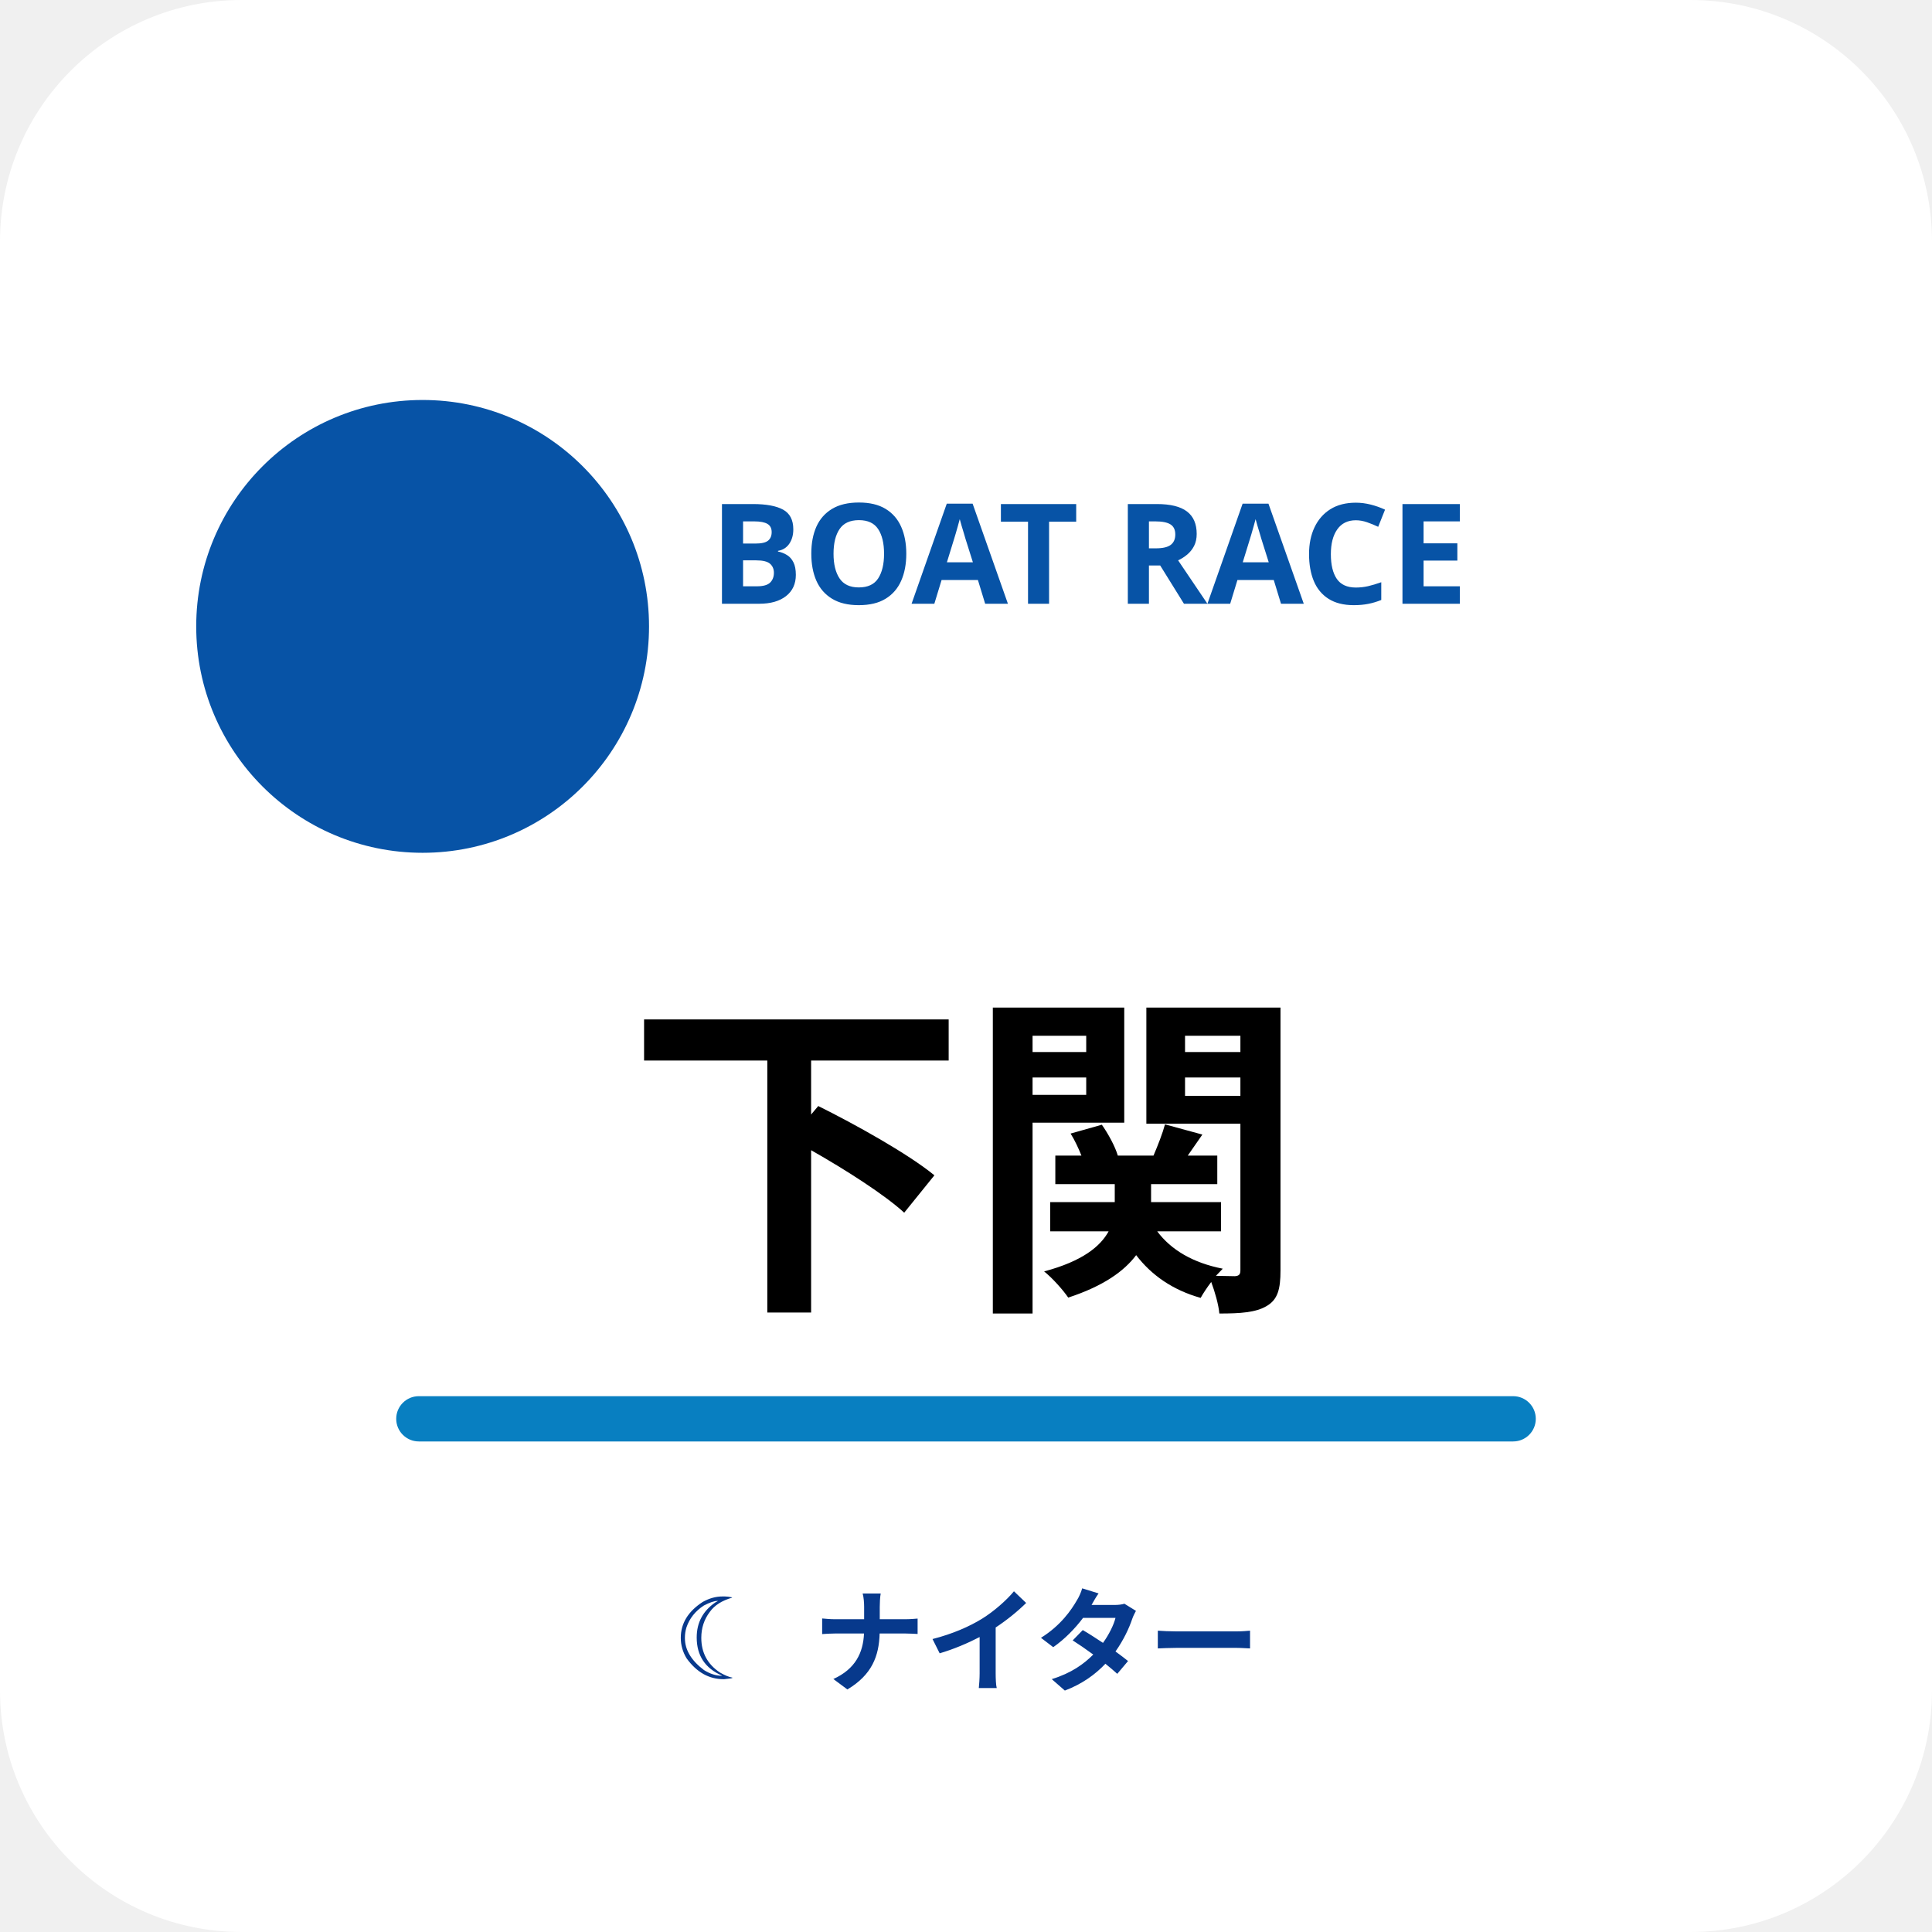
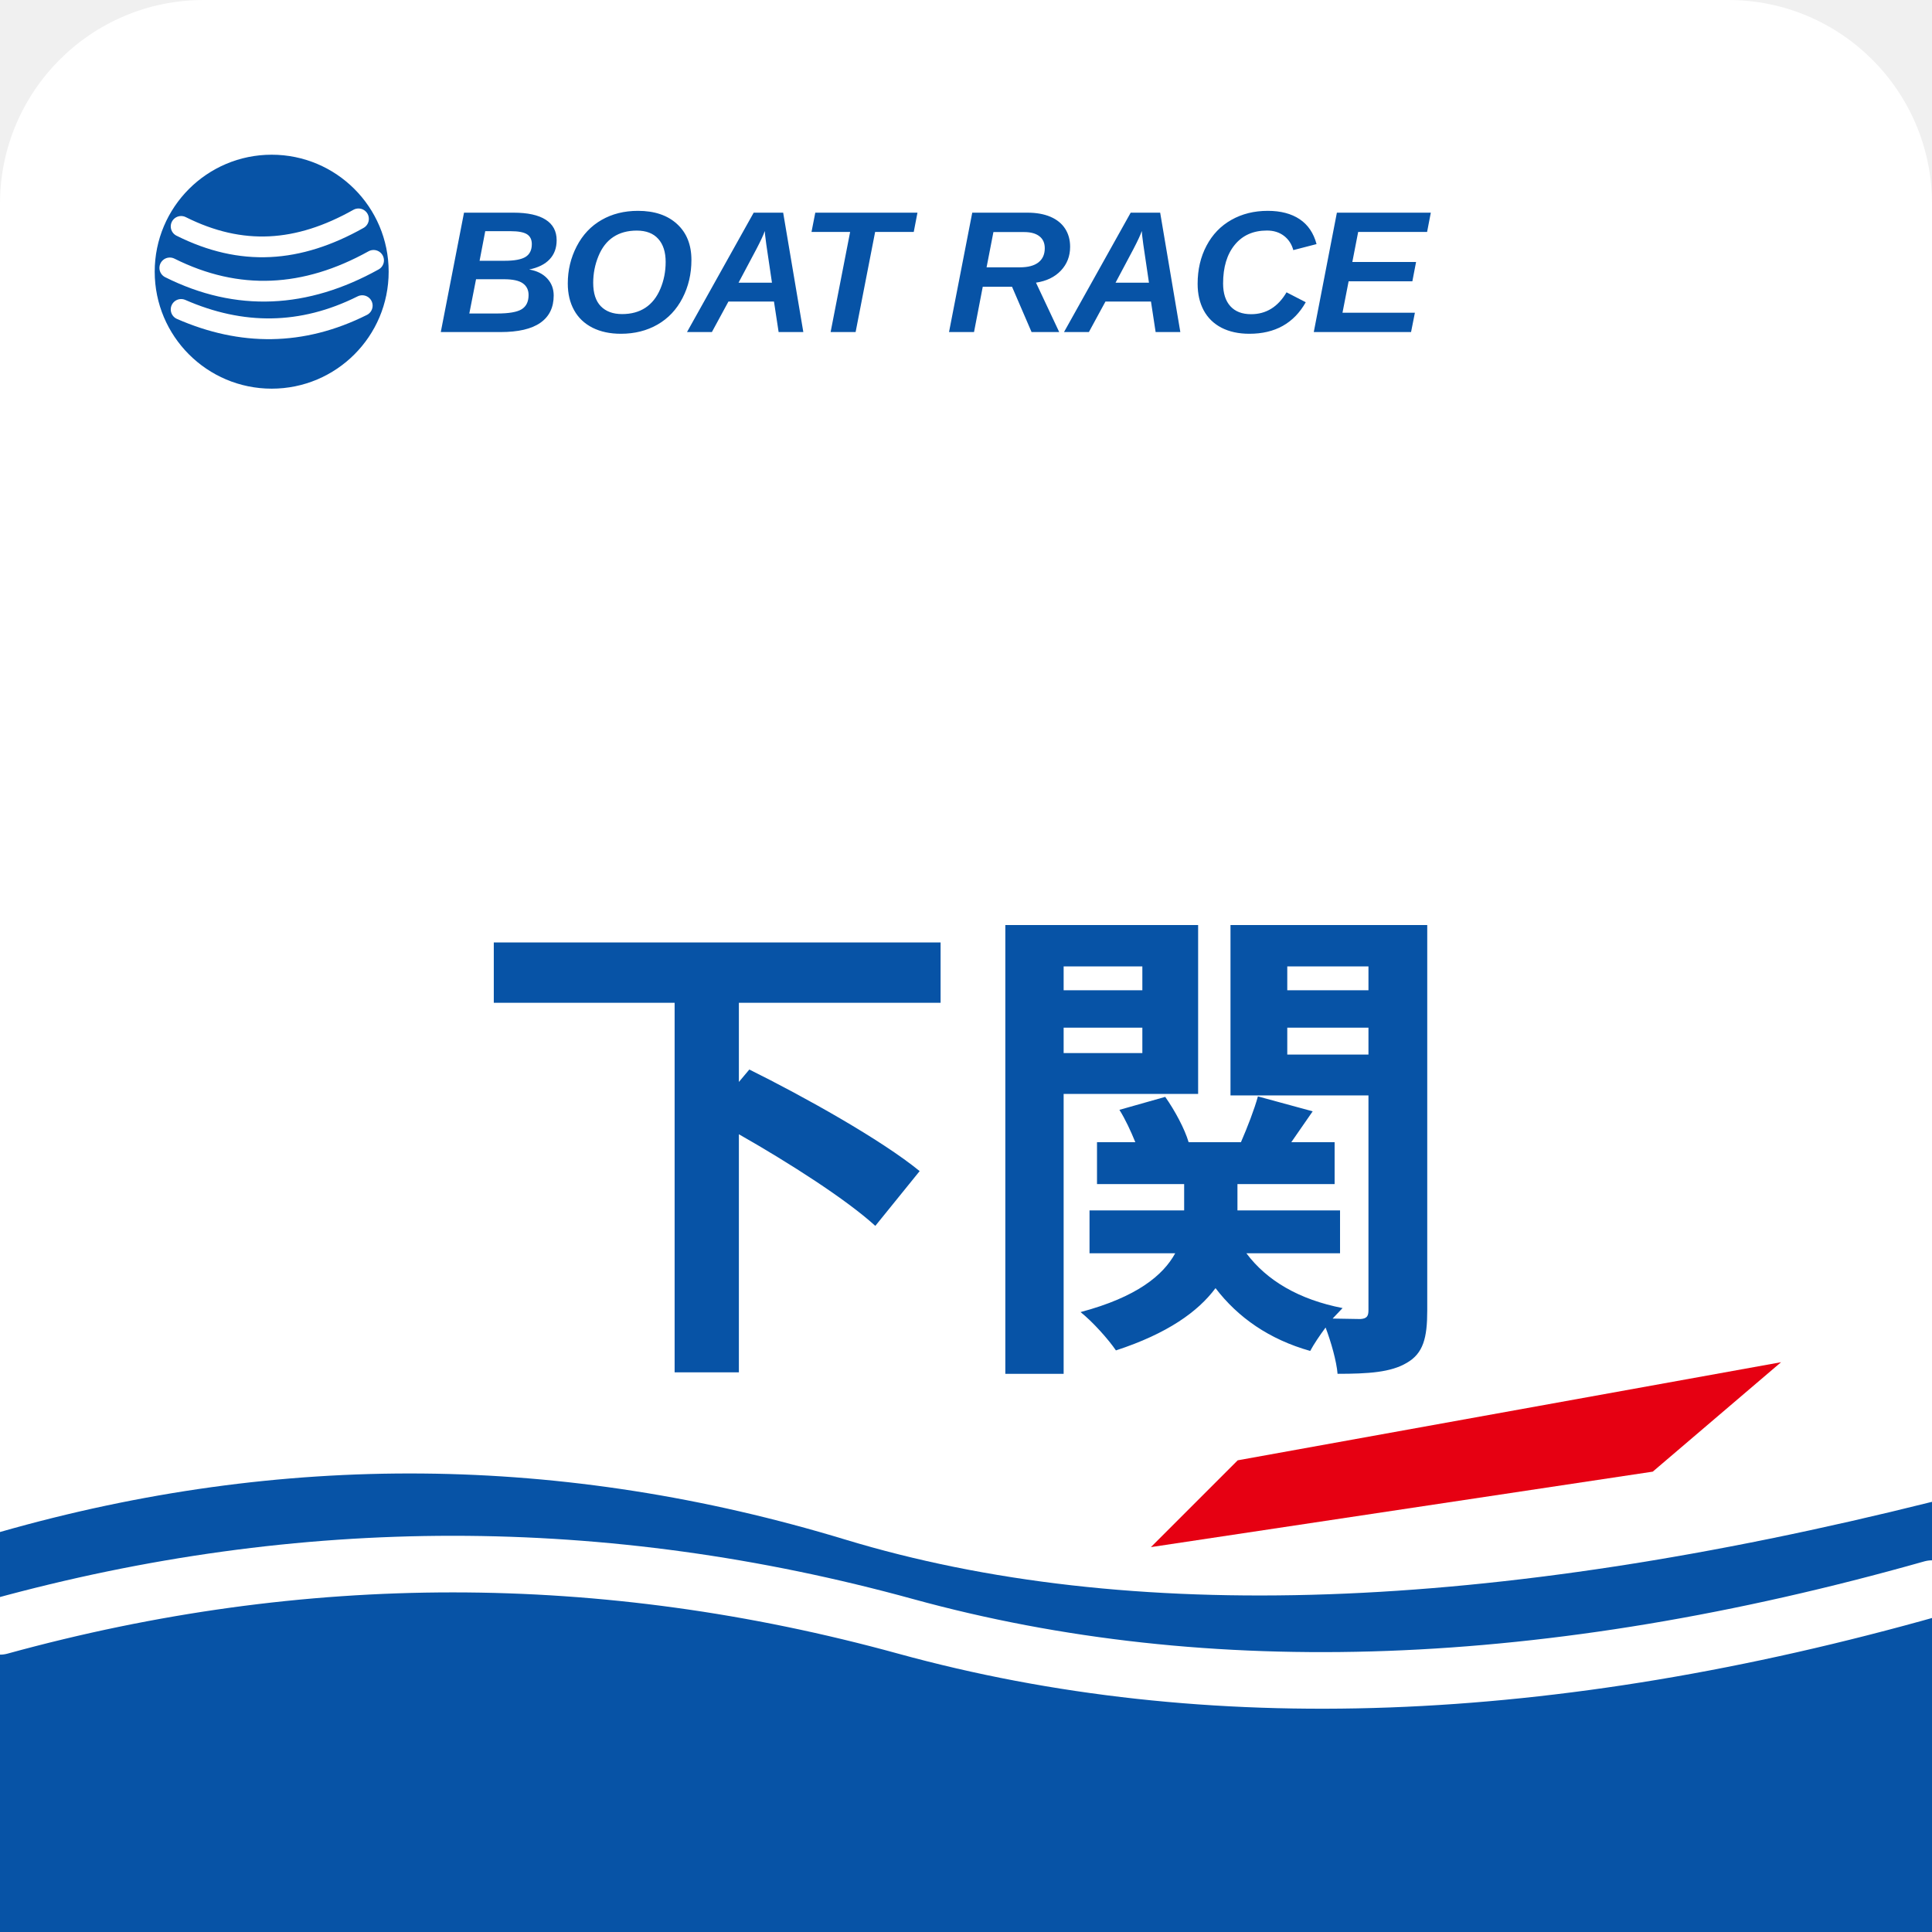
<svg xmlns="http://www.w3.org/2000/svg" viewBox="0 0 512 512">
-   <rect width="512" height="512" rx="64" fill="white" />
+   <rect width="512" height="512" rx="54" fill="#fff" />
  <g fill="#0753a6">
-     <circle cx="112" cy="166" r="60" />
-     <text x="188" y="160" font-family="sans-serif" font-size="37" font-weight="900">BOAT RACE</text>
+     <circle cx="72" cy="72" r="31" />
+     <path d="M48 60c16 8 31 7 47-2M45 71c18 9 36 8 54-2M48 82c16 7 32 7 48-1" fill="none" stroke="#fff" stroke-width="5.5" stroke-linecap="round" />
+     <text x="116" y="88" font-family="Arial,Helvetica,sans-serif" font-size="46" font-weight="900" font-style="italic" letter-spacing="-1">BOAT RACE</text>
  </g>
-   <text x="256" y="340" text-anchor="middle" font-family="sans-serif" font-size="90" font-weight="900">下関</text>
-   <rect x="105" y="370" width="302" height="12" rx="6" fill="#087fc1" />
-   <text x="256" y="445" text-anchor="middle" font-family="sans-serif" font-size="30" font-weight="800" fill="#07398c">☾ ナイター</text>
+   <text x="256" y="306" text-anchor="middle" dominant-baseline="middle" font-family="'Noto Sans JP','Hiragino Kaku Gothic ProN','Yu Gothic',sans-serif" font-size="132" font-weight="900" fill="#0753a6">下関</text>
+   <path d="M0 406 Q112 374 224 408 T512 398 L512 512 L0 512 Z" fill="#0753a6" />
+   <path d="M0 431 Q120 398 240 431 T512 421" fill="none" stroke="#fff" stroke-width="15" stroke-linecap="round" />
+   <path d="M328 387 L472 361 L438 390 L305 410 Z" fill="#e60012" />
</svg>
